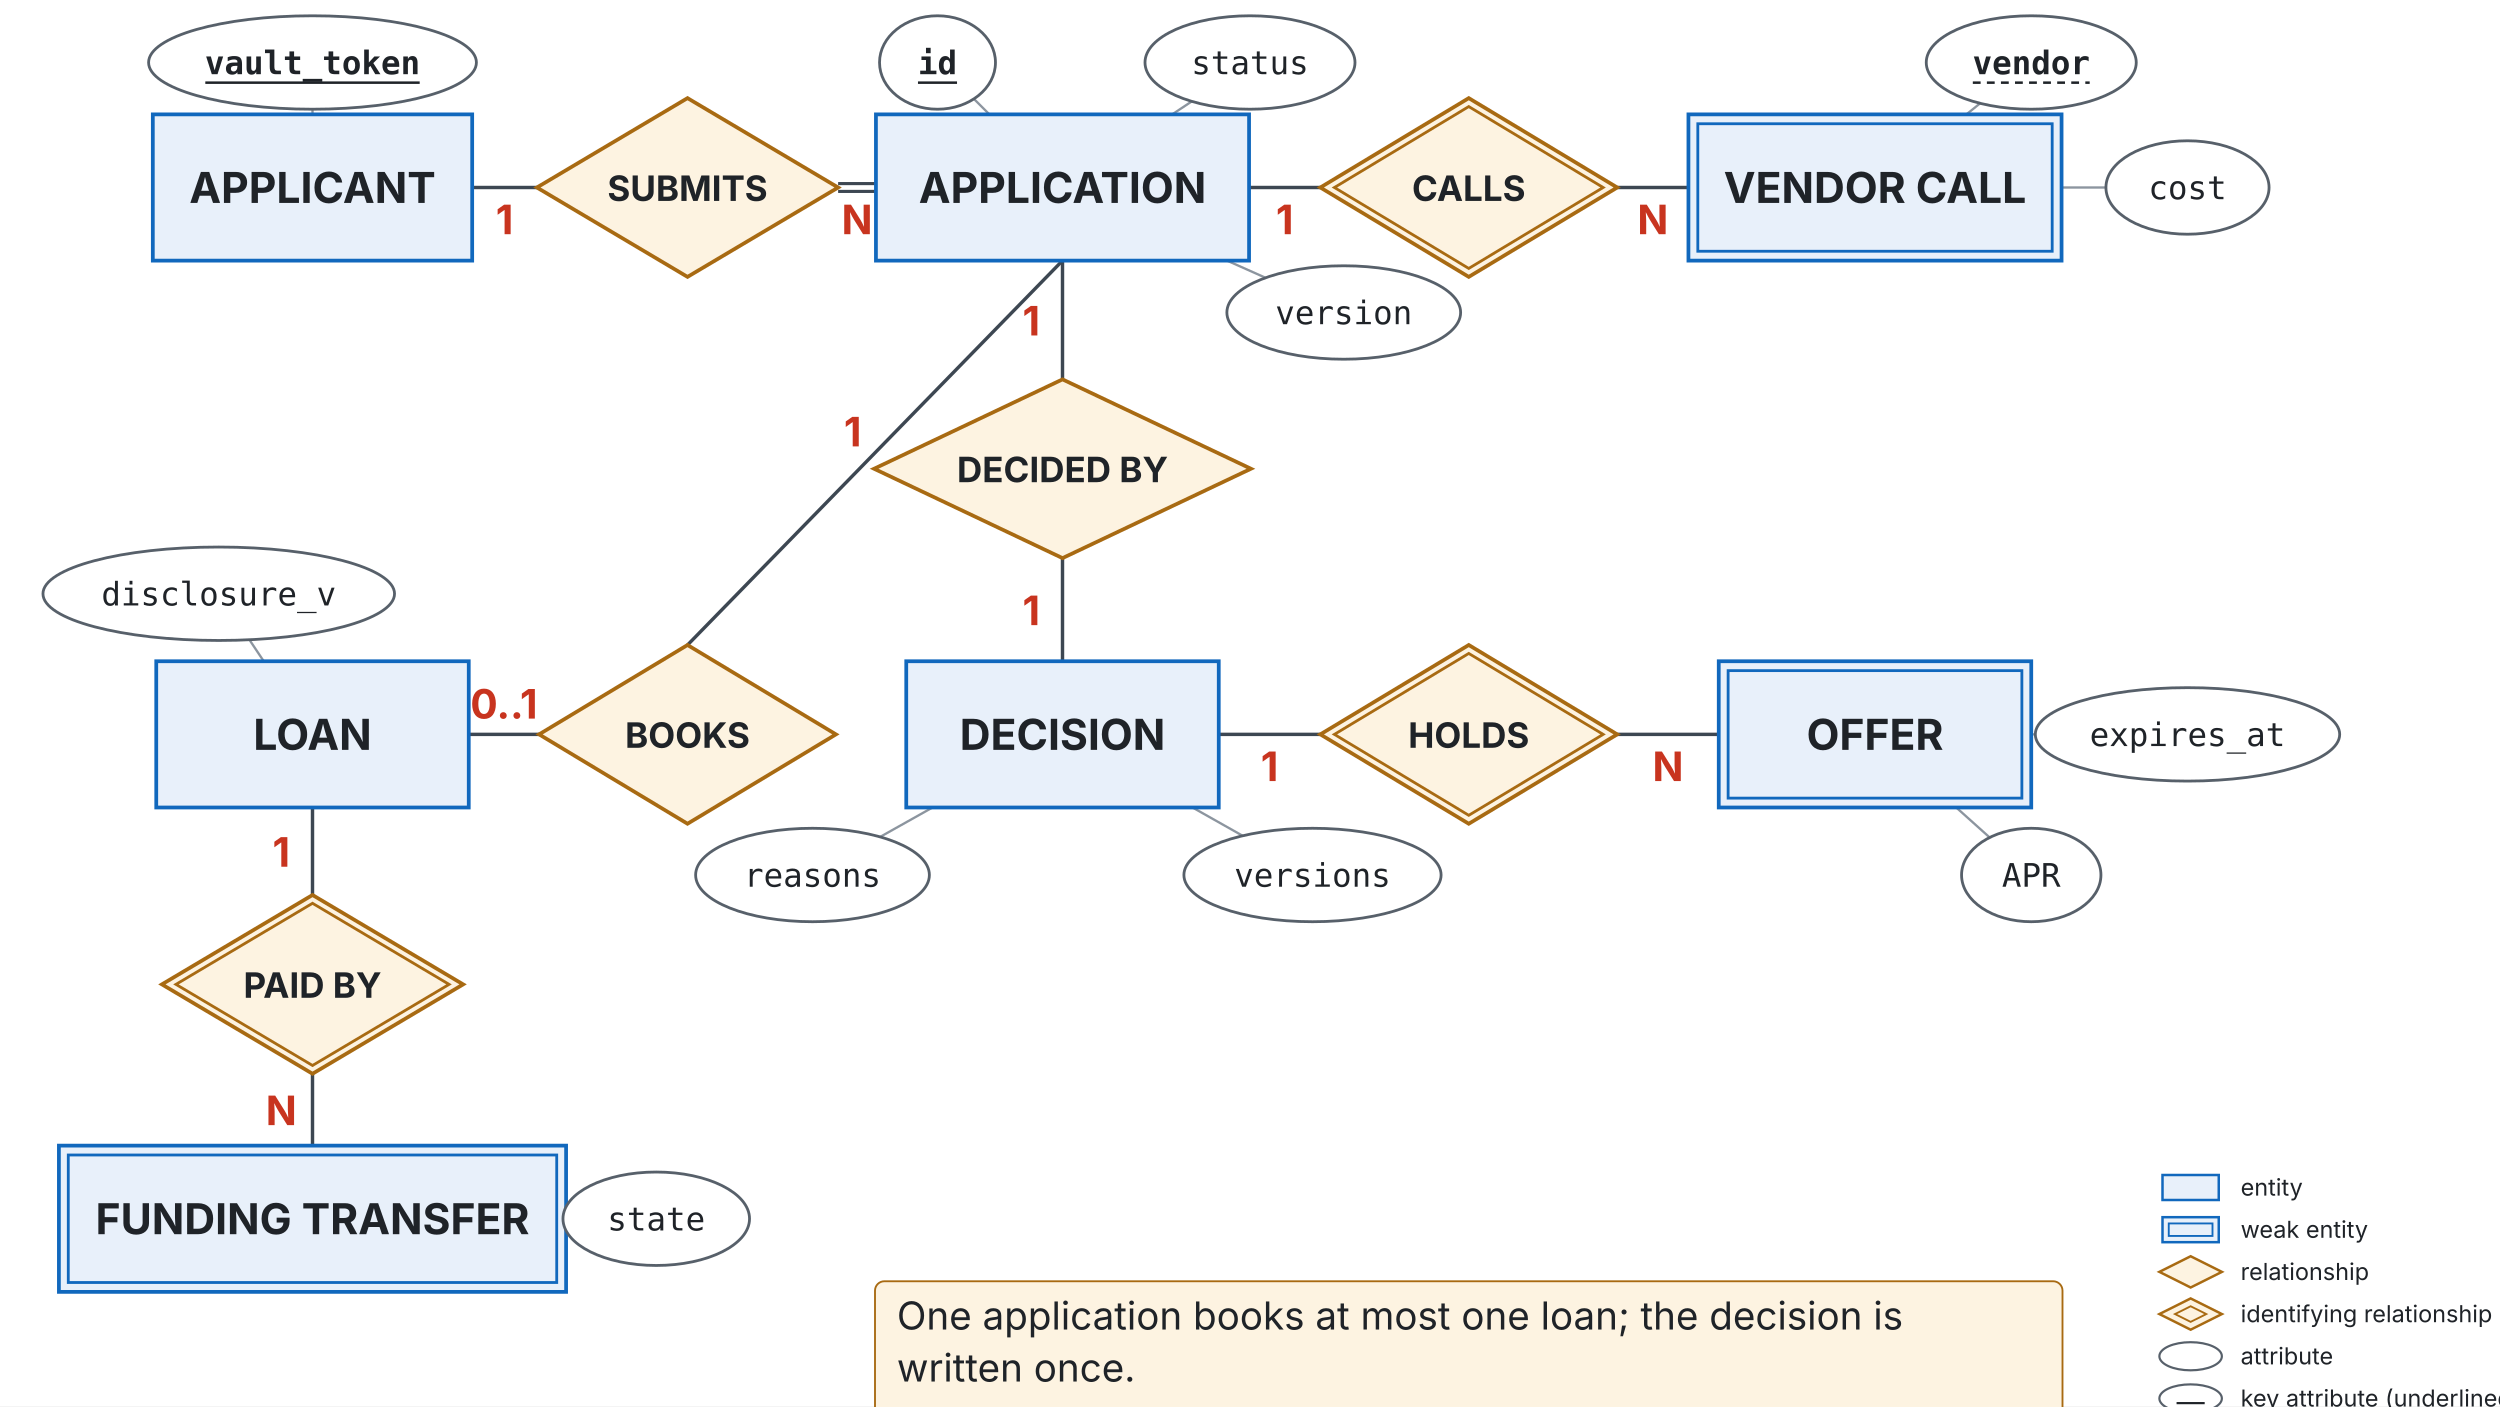
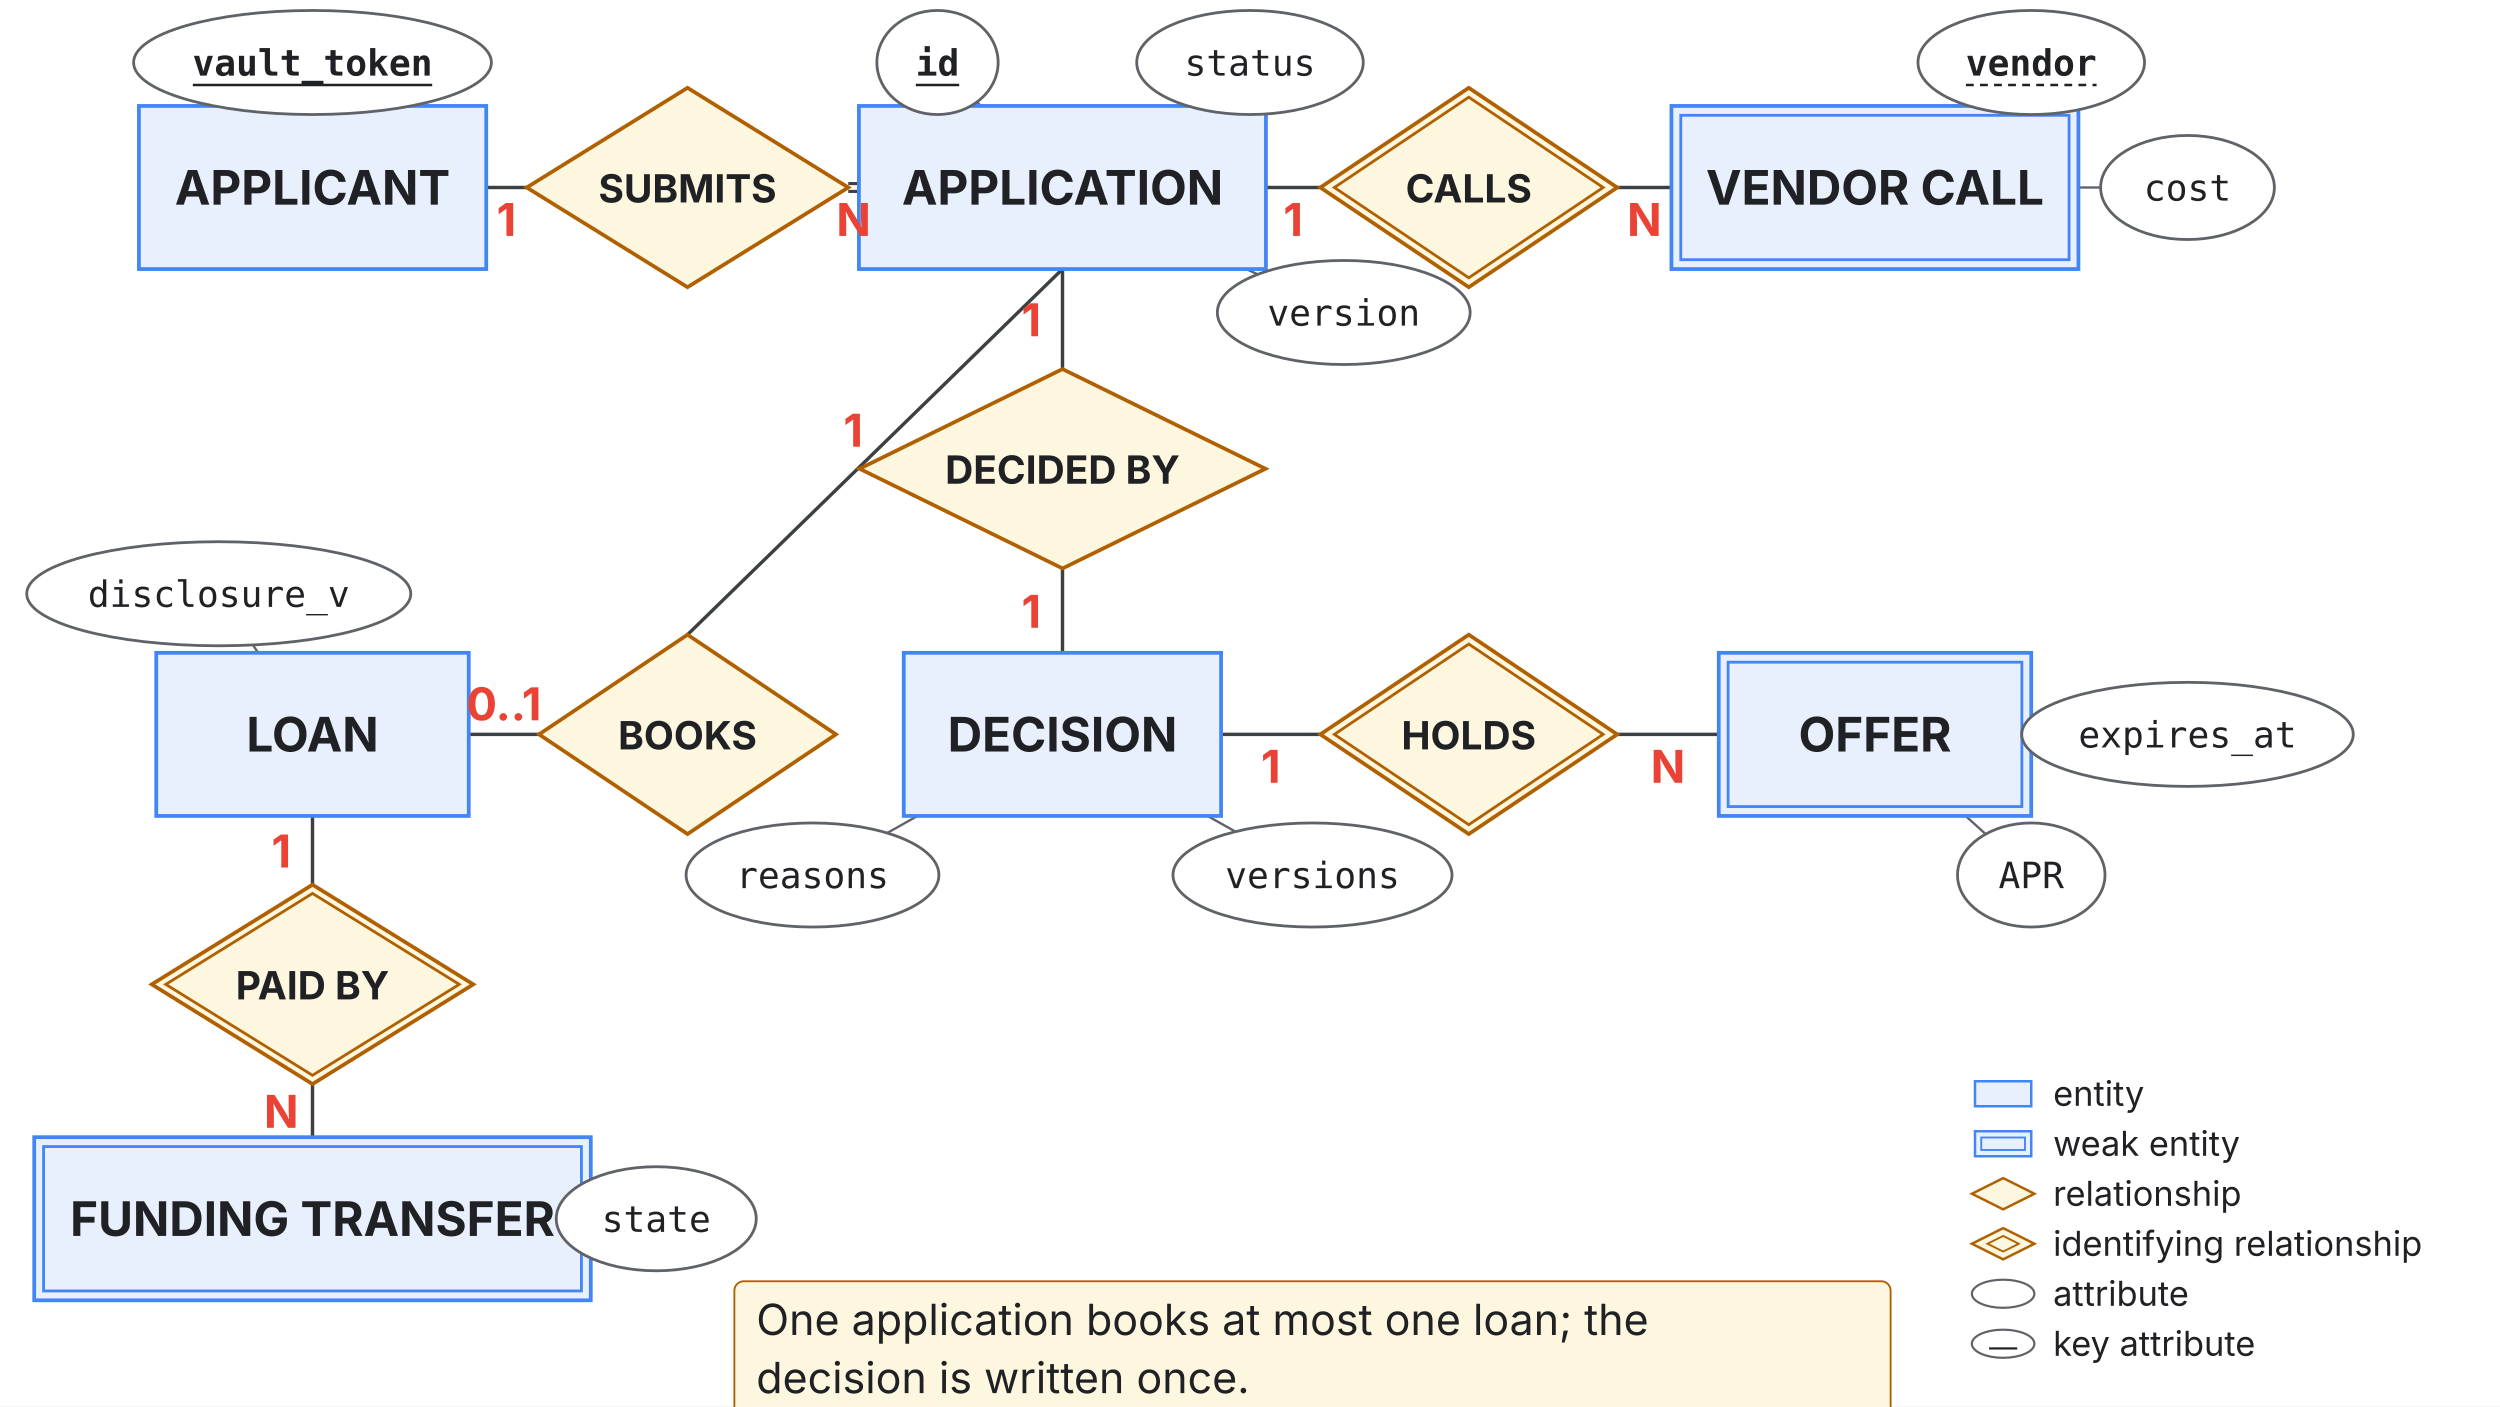
<svg xmlns="http://www.w3.org/2000/svg" viewBox="0 0 1600 900" width="1600" height="900">
  <rect width="100%" height="100%" fill="#ffffff" />
-   <path d="M200.0,73.2 L200.0,69.9" fill="none" stroke="#8c959f" stroke-width="1.5" />
-   <path d="M633.2,73.2 L623.3,63.3" fill="none" stroke="#8c959f" stroke-width="1.5" />
-   <path d="M750.2,73.2 L762.7,64.9" fill="none" stroke="#8c959f" stroke-width="1.5" />
-   <path d="M785.3,166.8 L810.0,177.8" fill="none" stroke="#8c959f" stroke-width="1.5" />
-   <path d="M1319.4,120.0 L1347.8,120.0" fill="none" stroke="#8c959f" stroke-width="1.5" />
-   <path d="M1258.5,73.2 L1267.3,66.1" fill="none" stroke="#8c959f" stroke-width="1.5" />
-   <path d="M596.8,516.8 L563.3,535.6" fill="none" stroke="#8c959f" stroke-width="1.5" />
-   <path d="M763.2,516.8 L795.3,534.9" fill="none" stroke="#8c959f" stroke-width="1.5" />
-   <path d="M1300.0,470.0 L1302.6,470.0" fill="none" stroke="#8c959f" stroke-width="1.5" />
-   <path d="M1252.0,516.8 L1273.4,536.0" fill="none" stroke="#8c959f" stroke-width="1.5" />
-   <path d="M168.8,423.2 L159.6,409.4" fill="none" stroke="#8c959f" stroke-width="1.5" />
-   <path d="M362.3,780.0 L360.3,780.0" fill="none" stroke="#8c959f" stroke-width="1.5" />
-   <path d="M302.2,120.0 L343.6,120.0" fill="none" stroke="#3d4752" stroke-width="2.2" />
-   <path d="M536.4,120.0 L560.6,120.0" fill="none" stroke="#3d4752" stroke-width="7" />
-   <path d="M536.4,120.0 L560.6,120.0" fill="none" stroke="#ffffff" stroke-width="3" />
-   <path d="M799.4,120.0 L845.0,120.0" fill="none" stroke="#3d4752" stroke-width="2.2" />
-   <path d="M1035.0,120.0 L1080.6,120.0" fill="none" stroke="#3d4752" stroke-width="2.2" />
-   <path d="M680.0,166.8 L680.0,242.8" fill="none" stroke="#3d4752" stroke-width="2.2" />
-   <path d="M680.0,357.2 L680.0,423.2" fill="none" stroke="#3d4752" stroke-width="2.2" />
-   <path d="M780.0,470.0 L845.0,470.0" fill="none" stroke="#3d4752" stroke-width="2.2" />
-   <path d="M1035.0,470.0 L1100.0,470.0" fill="none" stroke="#3d4752" stroke-width="2.2" />
-   <path d="M680.0,166.8 L440.0,412.8" fill="none" stroke="#3d4752" stroke-width="2.2" />
-   <path d="M345.0,470.0 L300.0,470.0" fill="none" stroke="#3d4752" stroke-width="2.2" />
-   <path d="M200.0,516.8 L200.0,572.8" fill="none" stroke="#3d4752" stroke-width="2.2" />
-   <path d="M200.0,687.2 L200.0,733.2" fill="none" stroke="#3d4752" stroke-width="2.2" />
-   <rect x="97.8" y="73.2" width="204.4" height="93.6" fill="#e8f0fa" stroke="#1168bd" stroke-width="2.4" />
-   <text x="200.0" y="129.9" text-anchor="middle" font-family="Inter, Helvetica, Arial, sans-serif" font-size="27.3" font-weight="700" fill="#1f2328">APPLICANT</text>
-   <rect x="560.6" y="73.2" width="238.8" height="93.6" fill="#e8f0fa" stroke="#1168bd" stroke-width="2.4" />
-   <text x="680.0" y="129.9" text-anchor="middle" font-family="Inter, Helvetica, Arial, sans-serif" font-size="27.3" font-weight="700" fill="#1f2328">APPLICATION</text>
-   <rect x="1080.6" y="73.2" width="238.8" height="93.6" fill="#e8f0fa" stroke="#1168bd" stroke-width="2.4" />
-   <rect x="1086.6" y="79.2" width="226.8" height="81.6" fill="none" stroke="#1168bd" stroke-width="1.8" />
-   <text x="1200.0" y="129.9" text-anchor="middle" font-family="Inter, Helvetica, Arial, sans-serif" font-size="27.3" font-weight="700" fill="#1f2328">VENDOR CALL</text>
-   <rect x="580.0" y="423.2" width="200.0" height="93.6" fill="#e8f0fa" stroke="#1168bd" stroke-width="2.4" />
-   <text x="680.0" y="479.9" text-anchor="middle" font-family="Inter, Helvetica, Arial, sans-serif" font-size="27.3" font-weight="700" fill="#1f2328">DECISION</text>
-   <rect x="1100.0" y="423.2" width="200.0" height="93.6" fill="#e8f0fa" stroke="#1168bd" stroke-width="2.4" />
-   <rect x="1106.0" y="429.2" width="188.0" height="81.6" fill="none" stroke="#1168bd" stroke-width="1.8" />
-   <text x="1200.0" y="479.9" text-anchor="middle" font-family="Inter, Helvetica, Arial, sans-serif" font-size="27.3" font-weight="700" fill="#1f2328">OFFER</text>
-   <rect x="100.0" y="423.2" width="200.0" height="93.6" fill="#e8f0fa" stroke="#1168bd" stroke-width="2.4" />
-   <text x="200.0" y="479.9" text-anchor="middle" font-family="Inter, Helvetica, Arial, sans-serif" font-size="27.3" font-weight="700" fill="#1f2328">LOAN</text>
-   <rect x="37.7" y="733.2" width="324.6" height="93.6" fill="#e8f0fa" stroke="#1168bd" stroke-width="2.4" />
-   <rect x="43.7" y="739.2" width="312.6" height="81.6" fill="none" stroke="#1168bd" stroke-width="1.8" />
-   <text x="200.0" y="789.9" text-anchor="middle" font-family="Inter, Helvetica, Arial, sans-serif" font-size="27.3" font-weight="700" fill="#1f2328">FUNDING TRANSFER</text>
-   <path d="M440.0,62.8 L536.4,120.0 L440.0,177.2 L343.6,120.0 Z" fill="#fdf3e1" stroke="#a86a12" stroke-width="2.4" />
-   <text x="440.0" y="128.6" text-anchor="middle" font-family="Inter, Helvetica, Arial, sans-serif" font-size="22.4" font-weight="700" fill="#1f2328">SUBMITS</text>
-   <path d="M940.0,62.8 L1035.0,120.0 L940.0,177.2 L845.0,120.0 Z" fill="#fdf3e1" stroke="#a86a12" stroke-width="2.4" />
-   <path d="M940.0,68.2 L1026.0,120.0 L940.0,171.8 L854.0,120.0 Z" fill="none" stroke="#a86a12" stroke-width="1.8" />
-   <text x="940.0" y="128.6" text-anchor="middle" font-family="Inter, Helvetica, Arial, sans-serif" font-size="22.4" font-weight="700" fill="#1f2328">CALLS</text>
-   <path d="M680.0,242.8 L800.6,300.0 L680.0,357.2 L559.4,300.0 Z" fill="#fdf3e1" stroke="#a86a12" stroke-width="2.4" />
-   <text x="680.0" y="308.6" text-anchor="middle" font-family="Inter, Helvetica, Arial, sans-serif" font-size="22.4" font-weight="700" fill="#1f2328">DECIDED BY</text>
-   <path d="M940.0,412.8 L1035.0,470.0 L940.0,527.2 L845.0,470.0 Z" fill="#fdf3e1" stroke="#a86a12" stroke-width="2.4" />
-   <path d="M940.0,418.2 L1026.0,470.0 L940.0,521.8 L854.0,470.0 Z" fill="none" stroke="#a86a12" stroke-width="1.8" />
-   <text x="940.0" y="478.6" text-anchor="middle" font-family="Inter, Helvetica, Arial, sans-serif" font-size="22.4" font-weight="700" fill="#1f2328">HOLDS</text>
-   <path d="M440.0,412.8 L535.0,470.0 L440.0,527.2 L345.0,470.0 Z" fill="#fdf3e1" stroke="#a86a12" stroke-width="2.4" />
-   <text x="440.0" y="478.6" text-anchor="middle" font-family="Inter, Helvetica, Arial, sans-serif" font-size="22.4" font-weight="700" fill="#1f2328">BOOKS</text>
-   <path d="M200.0,572.8 L296.4,630.0 L200.0,687.2 L103.6,630.0 Z" fill="#fdf3e1" stroke="#a86a12" stroke-width="2.4" />
-   <path d="M200.0,578.1 L287.4,630.0 L200.0,681.9 L112.6,630.0 Z" fill="none" stroke="#a86a12" stroke-width="1.8" />
-   <text x="200.0" y="638.6" text-anchor="middle" font-family="Inter, Helvetica, Arial, sans-serif" font-size="22.4" font-weight="700" fill="#1f2328">PAID BY</text>
-   <ellipse cx="200.0" cy="40.0" rx="104.9" ry="29.9" fill="#ffffff" stroke="#57606a" stroke-width="1.8" />
-   <text x="200.0" y="47.5" text-anchor="middle" font-family="DejaVu Sans Mono, Menlo, monospace" font-size="20.8" fill="#1f2328" font-weight="700">vault_token</text>
-   <line x1="131.4" y1="52.9" x2="268.6" y2="52.9" stroke="#1f2328" stroke-width="1.6" />
-   <ellipse cx="600.0" cy="40.0" rx="37.1" ry="29.9" fill="#ffffff" stroke="#57606a" stroke-width="1.8" />
-   <text x="600.0" y="47.5" text-anchor="middle" font-family="DejaVu Sans Mono, Menlo, monospace" font-size="20.8" fill="#1f2328" font-weight="700">id</text>
-   <line x1="587.5" y1="52.9" x2="612.5" y2="52.9" stroke="#1f2328" stroke-width="1.6" />
-   <ellipse cx="800.0" cy="40.0" rx="67.2" ry="29.9" fill="#ffffff" stroke="#57606a" stroke-width="1.8" />
-   <text x="800.0" y="47.5" text-anchor="middle" font-family="DejaVu Sans Mono, Menlo, monospace" font-size="20.8" fill="#1f2328">status</text>
-   <ellipse cx="860.0" cy="200.0" rx="74.8" ry="29.9" fill="#ffffff" stroke="#57606a" stroke-width="1.8" />
-   <text x="860.0" y="207.5" text-anchor="middle" font-family="DejaVu Sans Mono, Menlo, monospace" font-size="20.8" fill="#1f2328">version</text>
-   <ellipse cx="1400.0" cy="120.0" rx="52.2" ry="29.9" fill="#ffffff" stroke="#57606a" stroke-width="1.8" />
-   <text x="1400.0" y="127.5" text-anchor="middle" font-family="DejaVu Sans Mono, Menlo, monospace" font-size="20.8" fill="#1f2328">cost</text>
-   <ellipse cx="1300.0" cy="40.0" rx="67.2" ry="29.9" fill="#ffffff" stroke="#57606a" stroke-width="1.8" />
-   <text x="1300.0" y="47.5" text-anchor="middle" font-family="DejaVu Sans Mono, Menlo, monospace" font-size="20.8" fill="#1f2328" font-weight="700">vendor</text>
-   <line x1="1262.6" y1="52.9" x2="1337.4" y2="52.9" stroke="#1f2328" stroke-width="1.6" stroke-dasharray="5 4" />
-   <ellipse cx="520.0" cy="560.0" rx="74.8" ry="29.9" fill="#ffffff" stroke="#57606a" stroke-width="1.8" />
-   <text x="520.0" y="567.5" text-anchor="middle" font-family="DejaVu Sans Mono, Menlo, monospace" font-size="20.8" fill="#1f2328">reasons</text>
-   <ellipse cx="840.0" cy="560.0" rx="82.3" ry="29.9" fill="#ffffff" stroke="#57606a" stroke-width="1.8" />
-   <text x="840.0" y="567.5" text-anchor="middle" font-family="DejaVu Sans Mono, Menlo, monospace" font-size="20.8" fill="#1f2328">versions</text>
-   <ellipse cx="1400.0" cy="470.0" rx="97.4" ry="29.9" fill="#ffffff" stroke="#57606a" stroke-width="1.8" />
-   <text x="1400.0" y="477.5" text-anchor="middle" font-family="DejaVu Sans Mono, Menlo, monospace" font-size="20.8" fill="#1f2328">expires_at</text>
-   <ellipse cx="1300.0" cy="560.0" rx="44.6" ry="29.9" fill="#ffffff" stroke="#57606a" stroke-width="1.8" />
-   <text x="1300.0" y="567.5" text-anchor="middle" font-family="DejaVu Sans Mono, Menlo, monospace" font-size="20.8" fill="#1f2328">APR</text>
-   <ellipse cx="140.0" cy="380.0" rx="112.5" ry="29.9" fill="#ffffff" stroke="#57606a" stroke-width="1.8" />
-   <text x="140.0" y="387.5" text-anchor="middle" font-family="DejaVu Sans Mono, Menlo, monospace" font-size="20.8" fill="#1f2328">disclosure_v</text>
-   <ellipse cx="420.0" cy="780.0" rx="59.7" ry="29.9" fill="#ffffff" stroke="#57606a" stroke-width="1.8" />
-   <text x="420.0" y="787.5" text-anchor="middle" font-family="DejaVu Sans Mono, Menlo, monospace" font-size="20.8" fill="#1f2328">state</text>
-   <text x="322.9" y="149.9" text-anchor="middle" font-family="Inter, Helvetica, Arial, sans-serif" font-size="26.0" font-weight="700" fill="#c8341f">1</text>
-   <text x="548.5" y="149.9" text-anchor="middle" font-family="Inter, Helvetica, Arial, sans-serif" font-size="26.0" font-weight="700" fill="#c8341f">N</text>
-   <text x="822.2" y="149.9" text-anchor="middle" font-family="Inter, Helvetica, Arial, sans-serif" font-size="26.0" font-weight="700" fill="#c8341f">1</text>
-   <text x="1057.8" y="149.9" text-anchor="middle" font-family="Inter, Helvetica, Arial, sans-serif" font-size="26.0" font-weight="700" fill="#c8341f">N</text>
-   <text x="660.0" y="214.7" text-anchor="middle" font-family="Inter, Helvetica, Arial, sans-serif" font-size="26.0" font-weight="700" fill="#c8341f">1</text>
-   <text x="660.0" y="400.1" text-anchor="middle" font-family="Inter, Helvetica, Arial, sans-serif" font-size="26.0" font-weight="700" fill="#c8341f">1</text>
-   <text x="812.5" y="499.9" text-anchor="middle" font-family="Inter, Helvetica, Arial, sans-serif" font-size="26.0" font-weight="700" fill="#c8341f">1</text>
-   <text x="1067.5" y="499.9" text-anchor="middle" font-family="Inter, Helvetica, Arial, sans-serif" font-size="26.0" font-weight="700" fill="#c8341f">N</text>
-   <text x="545.7" y="285.7" text-anchor="middle" font-family="Inter, Helvetica, Arial, sans-serif" font-size="26.0" font-weight="700" fill="#c8341f">1</text>
-   <text x="322.5" y="459.9" text-anchor="middle" font-family="Inter, Helvetica, Arial, sans-serif" font-size="26.0" font-weight="700" fill="#c8341f">0..1</text>
-   <text x="180.0" y="554.7" text-anchor="middle" font-family="Inter, Helvetica, Arial, sans-serif" font-size="26.0" font-weight="700" fill="#c8341f">1</text>
-   <text x="180.0" y="720.1" text-anchor="middle" font-family="Inter, Helvetica, Arial, sans-serif" font-size="26.0" font-weight="700" fill="#c8341f">N</text>
-   <rect x="1384" y="752" width="36" height="16" fill="#e8f0fa" stroke="#1168bd" stroke-width="1.6" />
-   <text x="1434" y="765.2" font-family="Inter, Helvetica, Arial, sans-serif" font-size="15" fill="#1f2328">entity</text>
-   <rect x="1384" y="779" width="36" height="16" fill="#e8f0fa" stroke="#1168bd" stroke-width="1.6" />
-   <rect x="1388" y="783" width="28" height="8" fill="none" stroke="#1168bd" stroke-width="1.2" />
-   <text x="1434" y="792.2" font-family="Inter, Helvetica, Arial, sans-serif" font-size="15" fill="#1f2328">weak entity</text>
-   <path d="M1402,804 L1422,814 L1402,824 L1382,814 Z" fill="#fdf3e1" stroke="#a86a12" stroke-width="1.6" />
-   <text x="1434" y="819.2" font-family="Inter, Helvetica, Arial, sans-serif" font-size="15" fill="#1f2328">relationship</text>
-   <path d="M1402,831 L1422,841 L1402,851 L1382,841 Z" fill="#fdf3e1" stroke="#a86a12" stroke-width="1.6" />
-   <path d="M1402,836 L1412,841 L1402,846 L1392,841 Z" fill="none" stroke="#a86a12" stroke-width="1.2" />
-   <text x="1434" y="846.2" font-family="Inter, Helvetica, Arial, sans-serif" font-size="15" fill="#1f2328">identifying relationship</text>
-   <ellipse cx="1402" cy="868" rx="20" ry="9" fill="#fff" stroke="#57606a" stroke-width="1.4" />
-   <text x="1434" y="873.2" font-family="Inter, Helvetica, Arial, sans-serif" font-size="15" fill="#1f2328">attribute</text>
-   <ellipse cx="1402" cy="895" rx="20" ry="9" fill="#fff" stroke="#57606a" stroke-width="1.4" />
-   <line x1="1393" y1="898" x2="1411" y2="898" stroke="#1f2328" stroke-width="1.4" />
-   <text x="1434" y="900.2" font-family="Inter, Helvetica, Arial, sans-serif" font-size="15" fill="#1f2328">key attribute (underlined)</text>
-   <ellipse cx="1402" cy="922" rx="20" ry="9" fill="#fff" stroke="#57606a" stroke-width="1.4" />
-   <ellipse cx="1402" cy="922" rx="15" ry="5" fill="none" stroke="#57606a" stroke-width="1" />
-   <text x="1434" y="927.2" font-family="Inter, Helvetica, Arial, sans-serif" font-size="15" fill="#1f2328">multivalued attribute</text>
-   <ellipse cx="1402" cy="949" rx="20" ry="9" fill="#fff" stroke="#57606a" stroke-width="1.4" stroke-dasharray="4 3" />
-   <text x="1434" y="954.2" font-family="Inter, Helvetica, Arial, sans-serif" font-size="15" fill="#1f2328">derived attribute</text>
-   <line x1="1382" y1="976" x2="1422" y2="976" stroke="#3d4752" stroke-width="6" />
-   <line x1="1382" y1="976" x2="1422" y2="976" stroke="#fff" stroke-width="2.4" />
-   <text x="1434" y="981.2" font-family="Inter, Helvetica, Arial, sans-serif" font-size="15" fill="#1f2328">total participation (every one takes part)</text>
-   <rect x="560" y="820" width="760" height="88.9" rx="6" fill="#fdf3e1" stroke="#a86a12" stroke-width="1.2" />
-   <text x="574" y="850.9" font-family="Inter, Helvetica, Arial, sans-serif" font-size="24.7" fill="#1f2328">One application books at most one loan; the decision is</text>
-   <text x="574" y="884.2" font-family="Inter, Helvetica, Arial, sans-serif" font-size="24.7" fill="#1f2328">written once.</text>
+   <g data-k="n:ap">
+     <path d="M200.0,67.8 L200.0,73.3" fill="none" stroke="#5f6368" stroke-width="1.5" />
+   </g>
+   <g data-k="n:a">
+     <path d="M627.8,67.8 L625.3,65.3" fill="none" stroke="#5f6368" stroke-width="1.5" />
+   </g>
+   <g data-k="n:a">
+     <path d="M758.3,67.8 L758.8,67.4" fill="none" stroke="#5f6368" stroke-width="1.5" />
+   </g>
+   <g data-k="n:a">
+     <path d="M797.5,172.2 L805.0,175.6" fill="none" stroke="#5f6368" stroke-width="1.5" />
+   </g>
+   <g data-k="n:vc">
+     <path d="M1330.3,120.0 L1344.4,120.0" fill="none" stroke="#5f6368" stroke-width="1.5" />
+   </g>
+   <g data-k="n:vc">
+     <path d="M1265.2,67.8 L1263.9,68.9" fill="none" stroke="#5f6368" stroke-width="1.5" />
+   </g>
+   <g data-k="n:dc">
+     <path d="M587.2,522.2 L567.8,533.1" fill="none" stroke="#5f6368" stroke-width="1.5" />
+   </g>
+   <g data-k="n:dc">
+     <path d="M772.8,522.2 L790.6,532.2" fill="none" stroke="#5f6368" stroke-width="1.5" />
+   </g>
+   <g data-k="n:of">
+     <path d="M1300.0,470.0 L1293.9,470.0" fill="none" stroke="#5f6368" stroke-width="1.5" />
+   </g>
+   <g data-k="n:of">
+     <path d="M1258.0,522.2 L1270.8,533.8" fill="none" stroke="#5f6368" stroke-width="1.5" />
+   </g>
+   <g data-k="n:ln">
+     <path d="M165.2,417.8 L161.9,412.8" fill="none" stroke="#5f6368" stroke-width="1.5" />
+   </g>
+   <g data-k="n:ft">
+     <path d="M378.1,780.0 L355.9,780.0" fill="none" stroke="#5f6368" stroke-width="1.5" />
+   </g>
+   <g data-k="n:sb">
+     <path d="M311.1,120.0 L337.1,120.0" fill="none" stroke="#3c4043" stroke-width="2.2" />
+   </g>
+   <g data-k="n:sb">
+     <path d="M542.9,120.0 L549.7,120.0" fill="none" stroke="#3c4043" stroke-width="7" />
+     <path d="M542.9,120.0 L549.7,120.0" fill="none" stroke="#ffffff" stroke-width="3" />
+   </g>
+   <g data-k="n:ca">
+     <path d="M810.3,120.0 L845.0,120.0" fill="none" stroke="#3c4043" stroke-width="2.2" />
+   </g>
+   <g data-k="n:ca">
+     <path d="M1035.0,120.0 L1069.7,120.0" fill="none" stroke="#3c4043" stroke-width="2.2" />
+   </g>
+   <g data-k="n:dd">
+     <path d="M680.0,172.2 L680.0,236.2" fill="none" stroke="#3c4043" stroke-width="2.2" />
+   </g>
+   <g data-k="n:dd">
+     <path d="M680.0,363.8 L680.0,417.8" fill="none" stroke="#3c4043" stroke-width="2.2" />
+   </g>
+   <g data-k="n:ho">
+     <path d="M781.6,470.0 L845.0,470.0" fill="none" stroke="#3c4043" stroke-width="2.2" />
+   </g>
+   <g data-k="n:ho">
+     <path d="M1035.0,470.0 L1100.0,470.0" fill="none" stroke="#3c4043" stroke-width="2.2" />
+   </g>
+   <g data-k="n:bk">
+     <path d="M680.0,172.2 L440.0,406.2" fill="none" stroke="#3c4043" stroke-width="2.2" />
+   </g>
+   <g data-k="n:bk">
+     <path d="M345.0,470.0 L300.0,470.0" fill="none" stroke="#3c4043" stroke-width="2.2" />
+   </g>
+   <g data-k="n:pd">
+     <path d="M200.0,522.2 L200.0,566.2" fill="none" stroke="#3c4043" stroke-width="2.2" />
+   </g>
+   <g data-k="n:pd">
+     <path d="M200.0,693.8 L200.0,727.8" fill="none" stroke="#3c4043" stroke-width="2.2" />
+   </g>
+   <g data-k="n:ap">
+     <rect x="88.9" y="67.8" width="222.3" height="104.4" fill="#e8f0fe" stroke="#4285f4" stroke-width="2.4" />
+     <text x="200.0" y="131.0" text-anchor="middle" font-family="Inter, Roboto, sans-serif" font-size="30.5" font-weight="700" fill="#202124">APPLICANT</text>
+   </g>
+   <g data-k="n:a">
+     <rect x="549.7" y="67.8" width="260.5" height="104.4" fill="#e8f0fe" stroke="#4285f4" stroke-width="2.4" />
+     <text x="680.0" y="131.0" text-anchor="middle" font-family="Inter, Roboto, sans-serif" font-size="30.5" font-weight="700" fill="#202124">APPLICATION</text>
+   </g>
+   <g data-k="n:vc">
+     <rect x="1069.7" y="67.8" width="260.5" height="104.4" fill="#e8f0fe" stroke="#4285f4" stroke-width="2.4" />
+     <rect x="1075.7" y="73.8" width="248.5" height="92.4" fill="none" stroke="#4285f4" stroke-width="1.8" />
+     <text x="1200.0" y="131.0" text-anchor="middle" font-family="Inter, Roboto, sans-serif" font-size="30.5" font-weight="700" fill="#202124">VENDOR CALL</text>
+   </g>
+   <g data-k="n:dc">
+     <rect x="578.4" y="417.8" width="203.1" height="104.4" fill="#e8f0fe" stroke="#4285f4" stroke-width="2.4" />
+     <text x="680.0" y="481.0" text-anchor="middle" font-family="Inter, Roboto, sans-serif" font-size="30.5" font-weight="700" fill="#202124">DECISION</text>
+   </g>
+   <g data-k="n:of">
+     <rect x="1100.0" y="417.8" width="200.0" height="104.4" fill="#e8f0fe" stroke="#4285f4" stroke-width="2.4" />
+     <rect x="1106.0" y="423.8" width="188.0" height="92.4" fill="none" stroke="#4285f4" stroke-width="1.8" />
+     <text x="1200.0" y="481.0" text-anchor="middle" font-family="Inter, Roboto, sans-serif" font-size="30.5" font-weight="700" fill="#202124">OFFER</text>
+   </g>
+   <g data-k="n:ln">
+     <rect x="100.0" y="417.8" width="200.0" height="104.4" fill="#e8f0fe" stroke="#4285f4" stroke-width="2.4" />
+     <text x="200.0" y="481.0" text-anchor="middle" font-family="Inter, Roboto, sans-serif" font-size="30.5" font-weight="700" fill="#202124">LOAN</text>
+   </g>
+   <g data-k="n:ft">
+     <rect x="21.9" y="727.8" width="356.2" height="104.4" fill="#e8f0fe" stroke="#4285f4" stroke-width="2.4" />
+     <rect x="27.9" y="733.8" width="344.2" height="92.4" fill="none" stroke="#4285f4" stroke-width="1.8" />
+     <text x="200.0" y="791.0" text-anchor="middle" font-family="Inter, Roboto, sans-serif" font-size="30.5" font-weight="700" fill="#202124">FUNDING TRANSFER</text>
+   </g>
+   <g data-k="n:sb">
+     <path d="M440.0,56.2 L542.9,120.0 L440.0,183.8 L337.1,120.0 Z" fill="#fef7e0" stroke="#b06000" stroke-width="2.4" />
+     <text x="440.0" y="129.6" text-anchor="middle" font-family="Inter, Roboto, sans-serif" font-size="24.9" font-weight="700" fill="#202124">SUBMITS</text>
+   </g>
+   <g data-k="n:ca">
+     <path d="M940.0,56.2 L1035.0,120.0 L940.0,183.8 L845.0,120.0 Z" fill="#fef7e0" stroke="#b06000" stroke-width="2.4" />
+     <path d="M940.0,62.2 L1026.0,120.0 L940.0,177.8 L854.0,120.0 Z" fill="none" stroke="#b06000" stroke-width="1.8" />
+     <text x="940.0" y="129.6" text-anchor="middle" font-family="Inter, Roboto, sans-serif" font-size="24.9" font-weight="700" fill="#202124">CALLS</text>
+   </g>
+   <g data-k="n:dd">
+     <path d="M680.0,236.2 L809.9,300.0 L680.0,363.8 L550.1,300.0 Z" fill="#fef7e0" stroke="#b06000" stroke-width="2.4" />
+     <text x="680.0" y="309.6" text-anchor="middle" font-family="Inter, Roboto, sans-serif" font-size="24.9" font-weight="700" fill="#202124">DECIDED BY</text>
+   </g>
+   <g data-k="n:ho">
+     <path d="M940.0,406.2 L1035.0,470.0 L940.0,533.8 L845.0,470.0 Z" fill="#fef7e0" stroke="#b06000" stroke-width="2.4" />
+     <path d="M940.0,412.2 L1026.0,470.0 L940.0,527.8 L854.0,470.0 Z" fill="none" stroke="#b06000" stroke-width="1.8" />
+     <text x="940.0" y="479.6" text-anchor="middle" font-family="Inter, Roboto, sans-serif" font-size="24.9" font-weight="700" fill="#202124">HOLDS</text>
+   </g>
+   <g data-k="n:bk">
+     <path d="M440.0,406.2 L535.0,470.0 L440.0,533.8 L345.0,470.0 Z" fill="#fef7e0" stroke="#b06000" stroke-width="2.4" />
+     <text x="440.0" y="479.6" text-anchor="middle" font-family="Inter, Roboto, sans-serif" font-size="24.9" font-weight="700" fill="#202124">BOOKS</text>
+   </g>
+   <g data-k="n:pd">
+     <path d="M200.0,566.2 L302.9,630.0 L200.0,693.8 L97.1,630.0 Z" fill="#fef7e0" stroke="#b06000" stroke-width="2.4" />
+     <path d="M200.0,571.8 L293.9,630.0 L200.0,688.2 L106.1,630.0 Z" fill="none" stroke="#b06000" stroke-width="1.8" />
+     <text x="200.0" y="639.6" text-anchor="middle" font-family="Inter, Roboto, sans-serif" font-size="24.9" font-weight="700" fill="#202124">PAID BY</text>
+   </g>
+   <g data-k="n:ap">
+     <ellipse cx="200.0" cy="40.0" rx="114.5" ry="33.3" fill="#ffffff" stroke="#5f6368" stroke-width="1.8" />
+     <text x="200.0" y="48.4" text-anchor="middle" font-family="'Roboto Mono', monospace" font-size="23.2" fill="#202124" font-weight="700">vault_token</text>
+     <line x1="123.4" y1="54.4" x2="276.6" y2="54.4" stroke="#202124" stroke-width="1.6" />
+   </g>
+   <g data-k="n:a">
+     <ellipse cx="600.0" cy="40.0" rx="38.8" ry="33.3" fill="#ffffff" stroke="#5f6368" stroke-width="1.8" />
+     <text x="600.0" y="48.4" text-anchor="middle" font-family="'Roboto Mono', monospace" font-size="23.2" fill="#202124" font-weight="700">id</text>
+     <line x1="586.1" y1="54.4" x2="613.9" y2="54.4" stroke="#202124" stroke-width="1.6" />
+   </g>
+   <g data-k="n:a">
+     <ellipse cx="800.0" cy="40.0" rx="72.5" ry="33.3" fill="#ffffff" stroke="#5f6368" stroke-width="1.8" />
+     <text x="800.0" y="48.4" text-anchor="middle" font-family="'Roboto Mono', monospace" font-size="23.2" fill="#202124">status</text>
+   </g>
+   <g data-k="n:a">
+     <ellipse cx="860.0" cy="200.0" rx="80.9" ry="33.3" fill="#ffffff" stroke="#5f6368" stroke-width="1.8" />
+     <text x="860.0" y="208.4" text-anchor="middle" font-family="'Roboto Mono', monospace" font-size="23.2" fill="#202124">version</text>
+   </g>
+   <g data-k="n:vc">
+     <ellipse cx="1400.0" cy="120.0" rx="55.6" ry="33.3" fill="#ffffff" stroke="#5f6368" stroke-width="1.8" />
+     <text x="1400.0" y="128.4" text-anchor="middle" font-family="'Roboto Mono', monospace" font-size="23.2" fill="#202124">cost</text>
+   </g>
+   <g data-k="n:vc">
+     <ellipse cx="1300.0" cy="40.0" rx="72.5" ry="33.3" fill="#ffffff" stroke="#5f6368" stroke-width="1.8" />
+     <text x="1300.0" y="48.4" text-anchor="middle" font-family="'Roboto Mono', monospace" font-size="23.2" fill="#202124" font-weight="700">vendor</text>
+     <line x1="1258.2" y1="54.4" x2="1341.8" y2="54.4" stroke="#202124" stroke-width="1.6" stroke-dasharray="5 4" />
+   </g>
+   <g data-k="n:dc">
+     <ellipse cx="520.0" cy="560.0" rx="80.9" ry="33.3" fill="#ffffff" stroke="#5f6368" stroke-width="1.8" />
+     <text x="520.0" y="568.4" text-anchor="middle" font-family="'Roboto Mono', monospace" font-size="23.2" fill="#202124">reasons</text>
+   </g>
+   <g data-k="n:dc">
+     <ellipse cx="840.0" cy="560.0" rx="89.3" ry="33.3" fill="#ffffff" stroke="#5f6368" stroke-width="1.8" />
+     <text x="840.0" y="568.4" text-anchor="middle" font-family="'Roboto Mono', monospace" font-size="23.2" fill="#202124">versions</text>
+   </g>
+   <g data-k="n:of">
+     <ellipse cx="1400.0" cy="470.0" rx="106.1" ry="33.3" fill="#ffffff" stroke="#5f6368" stroke-width="1.8" />
+     <text x="1400.0" y="478.4" text-anchor="middle" font-family="'Roboto Mono', monospace" font-size="23.2" fill="#202124">expires_at</text>
+   </g>
+   <g data-k="n:of">
+     <ellipse cx="1300.0" cy="560.0" rx="47.2" ry="33.3" fill="#ffffff" stroke="#5f6368" stroke-width="1.8" />
+     <text x="1300.0" y="568.4" text-anchor="middle" font-family="'Roboto Mono', monospace" font-size="23.2" fill="#202124">APR</text>
+   </g>
+   <g data-k="n:ln">
+     <ellipse cx="140.0" cy="380.0" rx="122.9" ry="33.3" fill="#ffffff" stroke="#5f6368" stroke-width="1.8" />
+     <text x="140.0" y="388.4" text-anchor="middle" font-family="'Roboto Mono', monospace" font-size="23.2" fill="#202124">disclosure_v</text>
+   </g>
+   <g data-k="n:ft">
+     <ellipse cx="420.0" cy="780.0" rx="64.0" ry="33.3" fill="#ffffff" stroke="#5f6368" stroke-width="1.8" />
+     <text x="420.0" y="788.4" text-anchor="middle" font-family="'Roboto Mono', monospace" font-size="23.2" fill="#202124">state</text>
+   </g>
+   <g data-k="n:sb">
+     <text x="324.1" y="151.0" text-anchor="middle" font-family="Inter, Roboto, sans-serif" font-size="29.0" font-weight="700" fill="#ea4335">1</text>
+   </g>
+   <g data-k="n:sb">
+     <text x="546.3" y="151.0" text-anchor="middle" font-family="Inter, Roboto, sans-serif" font-size="29.0" font-weight="700" fill="#ea4335">N</text>
+   </g>
+   <g data-k="n:ca">
+     <text x="827.6" y="151.0" text-anchor="middle" font-family="Inter, Roboto, sans-serif" font-size="29.0" font-weight="700" fill="#ea4335">1</text>
+   </g>
+   <g data-k="n:ca">
+     <text x="1052.4" y="151.0" text-anchor="middle" font-family="Inter, Roboto, sans-serif" font-size="29.0" font-weight="700" fill="#ea4335">N</text>
+   </g>
+   <g data-k="n:dd">
+     <text x="660.0" y="215.2" text-anchor="middle" font-family="Inter, Roboto, sans-serif" font-size="29.0" font-weight="700" fill="#ea4335">1</text>
+   </g>
+   <g data-k="n:dd">
+     <text x="660.0" y="401.8" text-anchor="middle" font-family="Inter, Roboto, sans-serif" font-size="29.0" font-weight="700" fill="#ea4335">1</text>
+   </g>
+   <g data-k="n:ho">
+     <text x="813.3" y="501.0" text-anchor="middle" font-family="Inter, Roboto, sans-serif" font-size="29.0" font-weight="700" fill="#ea4335">1</text>
+   </g>
+   <g data-k="n:ho">
+     <text x="1067.5" y="501.0" text-anchor="middle" font-family="Inter, Roboto, sans-serif" font-size="29.0" font-weight="700" fill="#ea4335">N</text>
+   </g>
+   <g data-k="n:bk">
+     <text x="546.0" y="285.9" text-anchor="middle" font-family="Inter, Roboto, sans-serif" font-size="29.0" font-weight="700" fill="#ea4335">1</text>
+   </g>
+   <g data-k="n:bk">
+     <text x="322.5" y="461.0" text-anchor="middle" font-family="Inter, Roboto, sans-serif" font-size="29.0" font-weight="700" fill="#ea4335">0..1</text>
+   </g>
+   <g data-k="n:pd">
+     <text x="180.0" y="555.2" text-anchor="middle" font-family="Inter, Roboto, sans-serif" font-size="29.0" font-weight="700" fill="#ea4335">1</text>
+   </g>
+   <g data-k="n:pd">
+     <text x="180.0" y="721.8" text-anchor="middle" font-family="Inter, Roboto, sans-serif" font-size="29.0" font-weight="700" fill="#ea4335">N</text>
+   </g>
+   <g data-k="legend">
+     <rect x="1264" y="692" width="36" height="16" fill="#e8f0fe" stroke="#4285f4" stroke-width="1.6" />
+     <text x="1314" y="707.7" font-family="Inter, Roboto, sans-serif" font-size="22" fill="#202124">entity</text>
+     <rect x="1264" y="724" width="36" height="16" fill="#e8f0fe" stroke="#4285f4" stroke-width="1.6" />
+     <rect x="1268" y="728" width="28" height="8" fill="none" stroke="#4285f4" stroke-width="1.2" />
+     <text x="1314" y="739.7" font-family="Inter, Roboto, sans-serif" font-size="22" fill="#202124">weak entity</text>
+     <path d="M1282,754 L1302,764 L1282,774 L1262,764 Z" fill="#fef7e0" stroke="#b06000" stroke-width="1.6" />
+     <text x="1314" y="771.7" font-family="Inter, Roboto, sans-serif" font-size="22" fill="#202124">relationship</text>
+     <path d="M1282,786 L1302,796 L1282,806 L1262,796 Z" fill="#fef7e0" stroke="#b06000" stroke-width="1.6" />
+     <path d="M1282,791 L1292,796 L1282,801 L1272,796 Z" fill="none" stroke="#b06000" stroke-width="1.2" />
+     <text x="1314" y="803.7" font-family="Inter, Roboto, sans-serif" font-size="22" fill="#202124">identifying relationship</text>
+     <ellipse cx="1282" cy="828" rx="20" ry="9" fill="#fff" stroke="#5f6368" stroke-width="1.4" />
+     <text x="1314" y="835.7" font-family="Inter, Roboto, sans-serif" font-size="22" fill="#202124">attribute</text>
+     <ellipse cx="1282" cy="860" rx="20" ry="9" fill="#fff" stroke="#5f6368" stroke-width="1.4" />
+     <line x1="1273" y1="863" x2="1291" y2="863" stroke="#202124" stroke-width="1.4" />
+     <text x="1314" y="867.7" font-family="Inter, Roboto, sans-serif" font-size="22" fill="#202124">key attribute</text>
+   </g>
+   <g data-k="note:0">
+     <rect x="470" y="820" width="740" height="99.2" rx="6" fill="#fef7e0" stroke="#b06000" stroke-width="1.2" />
+     <text x="484" y="854.4" font-family="Inter, Roboto, sans-serif" font-size="27.5" fill="#202124">One application books at most one loan; the</text>
+     <text x="484" y="891.6" font-family="Inter, Roboto, sans-serif" font-size="27.5" fill="#202124">decision is written once.</text>
+   </g>
</svg>
